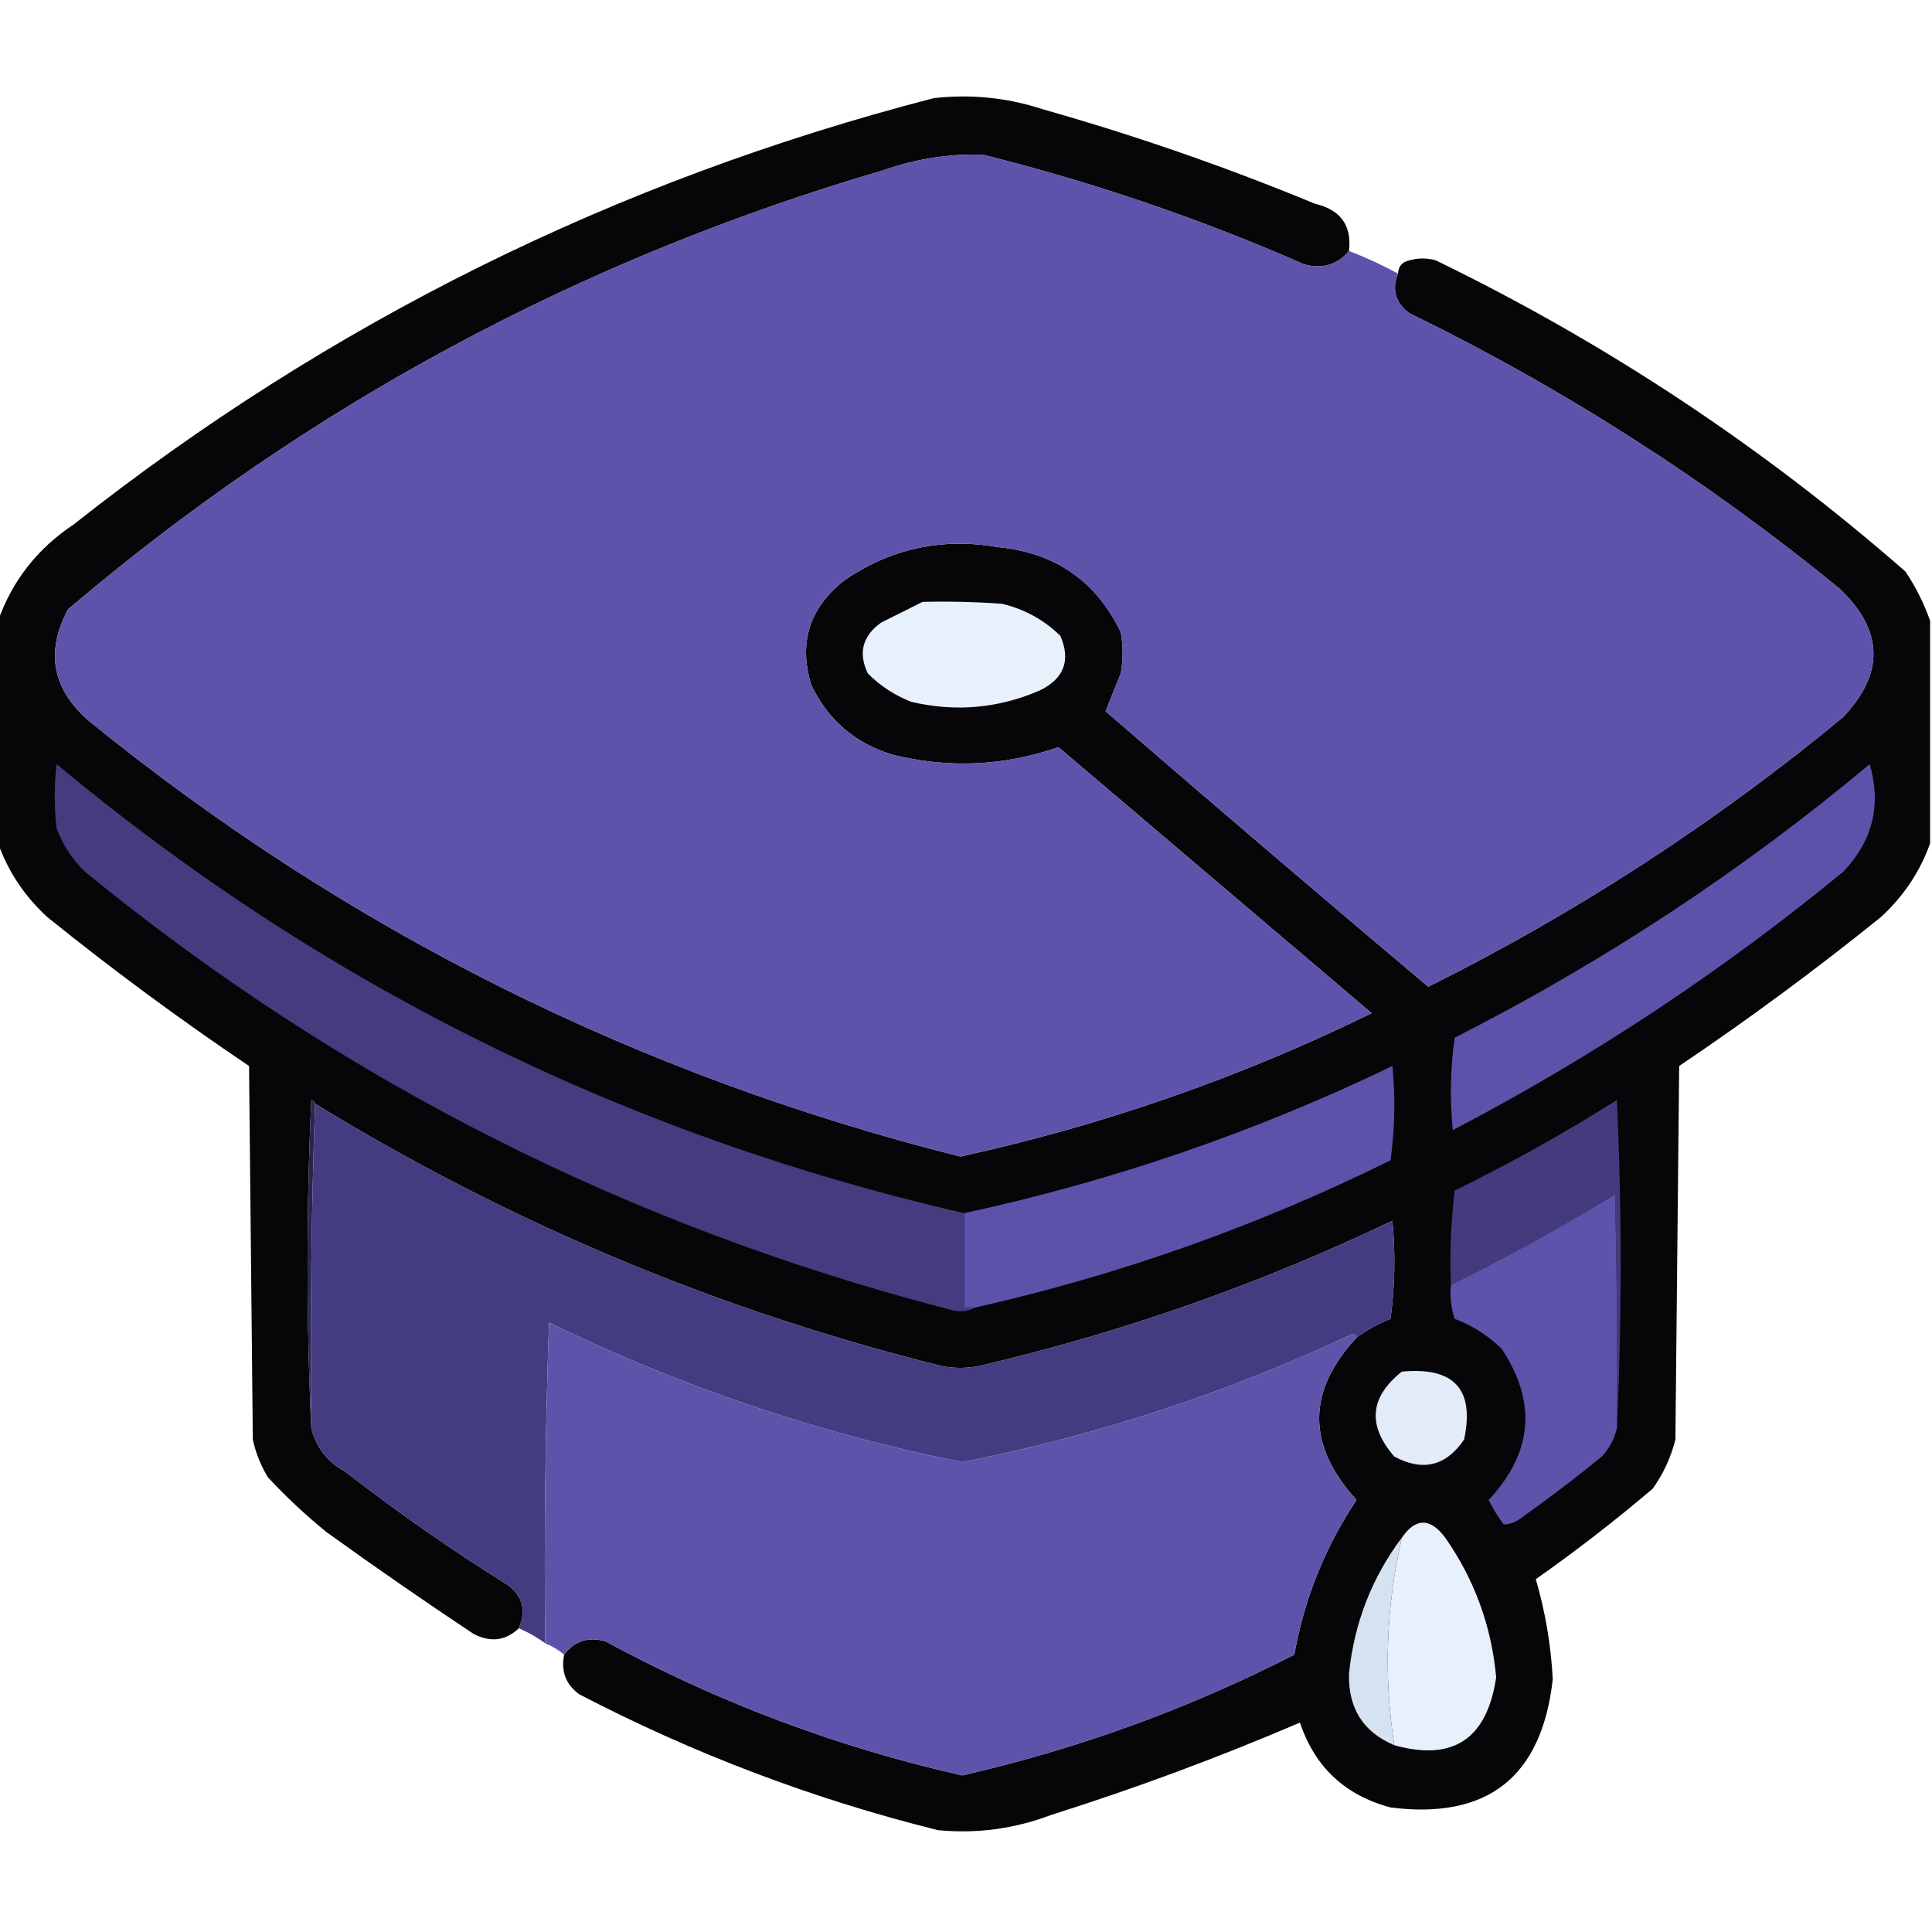
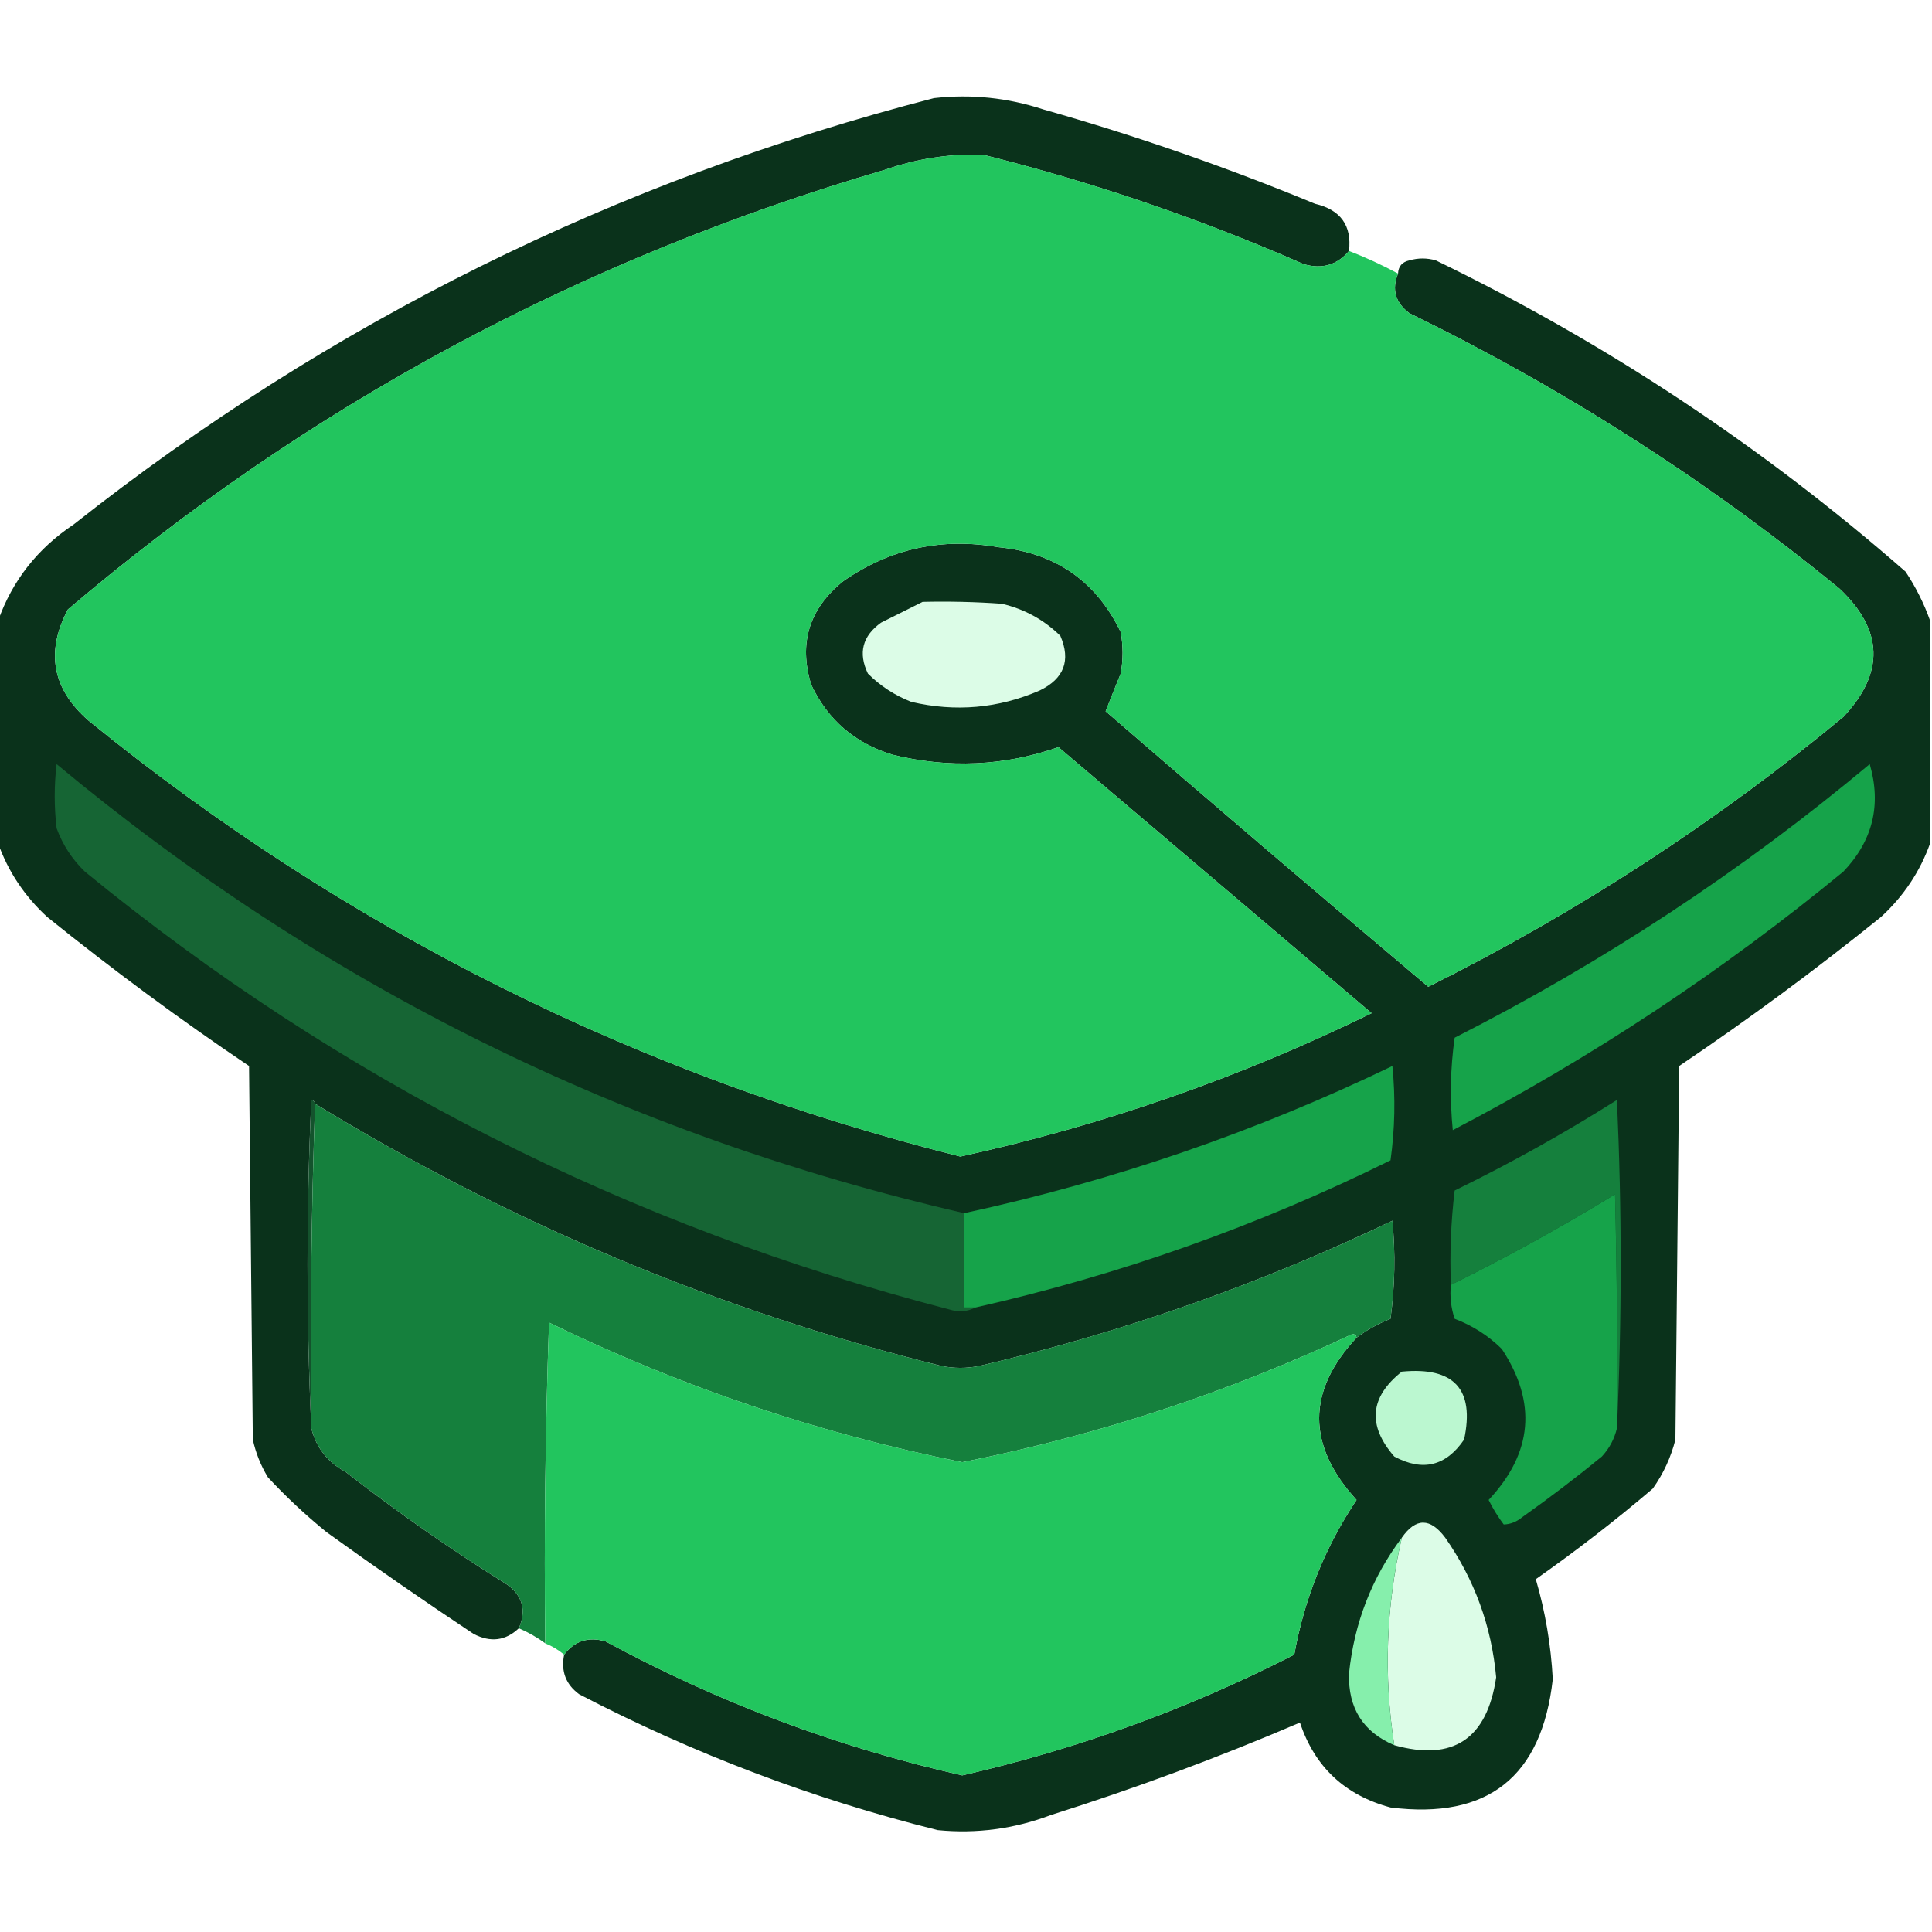
<svg xmlns="http://www.w3.org/2000/svg" version="1.1" width="512px" height="512px" style="shape-rendering:geometricPrecision; text-rendering:geometricPrecision; image-rendering:optimizeQuality; fill-rule:evenodd; clip-rule:evenodd">
  <g>
-     <path style="opacity:0.98" fill="#010002" d="M 357.5,66.5 C 354.357,70.24 350.357,71.407 345.5,70C 317.995,57.943 289.661,48.276 260.5,41C 251.626,40.715 242.96,42.048 234.5,45C 153.73,68.623 81.563,107.456 18,161.5C 12.026,172.783 13.86,182.617 23.5,191C 91.681,246.424 168.681,284.924 254.5,306.5C 292.385,298.205 328.718,285.539 363.5,268.5C 335.833,245 308.167,221.5 280.5,198C 266.136,203.019 251.47,203.686 236.5,200C 226.573,196.965 219.406,190.799 215,181.5C 211.596,170.46 214.429,161.293 223.5,154C 235.843,145.396 249.509,142.396 264.5,145C 279.622,146.465 290.456,153.965 297,167.5C 297.667,171.167 297.667,174.833 297,178.5C 295.581,181.974 294.248,185.307 293,188.5C 321.353,213.021 349.853,237.354 378.5,261.5C 417.998,241.8 454.665,217.967 488.5,190C 499.47,178.339 499.137,167.006 487.5,156C 452.451,127.327 414.451,102.994 373.5,83C 369.778,80.203 368.778,76.703 370.5,72.5C 370.574,70.589 371.574,69.422 373.5,69C 375.833,68.333 378.167,68.333 380.5,69C 425.8,91.004 467.3,118.504 505,151.5C 507.74,155.647 509.907,159.98 511.5,164.5C 511.5,184.167 511.5,203.833 511.5,223.5C 508.827,230.984 504.494,237.484 498.5,243C 481.23,256.938 463.396,270.105 445,282.5C 444.667,315.5 444.333,348.5 444,381.5C 442.81,386.213 440.81,390.547 438,394.5C 428.028,402.984 417.695,410.984 407,418.5C 409.512,427.076 411.012,435.909 411.5,445C 408.599,470.909 394.266,482.242 368.5,479C 356.421,475.752 348.421,468.252 344.5,456.5C 322.966,465.736 300.966,473.902 278.5,481C 268.797,484.675 258.797,486.008 248.5,485C 215.409,476.748 183.743,464.748 153.5,449C 149.952,446.409 148.618,442.909 149.5,438.5C 152.293,434.829 155.96,433.662 160.5,435C 190.375,451.18 221.875,463.014 255,470.5C 285.682,463.49 315.016,452.823 343,438.5C 345.668,423.657 351.168,409.99 359.5,397.5C 346.284,383.004 346.284,368.67 359.5,354.5C 362.248,352.428 365.248,350.761 368.5,349.5C 369.665,340.853 369.832,332.186 369,323.5C 333.948,340.296 297.448,353.129 259.5,362C 256.167,362.667 252.833,362.667 249.5,362C 190.502,347.327 135.168,324.16 83.5,292.5C 83.44,291.957 83.107,291.624 82.5,291.5C 81.17,320.664 81.17,349.664 82.5,378.5C 83.796,383.633 86.796,387.467 91.5,390C 105.309,400.739 119.643,410.739 134.5,420C 138.531,423.001 139.531,426.834 137.5,431.5C 133.99,434.833 129.99,435.333 125.5,433C 112.326,424.247 99.326,415.247 86.5,406C 80.964,401.496 75.797,396.663 71,391.5C 69.107,388.382 67.774,385.049 67,381.5C 66.667,348.5 66.333,315.5 66,282.5C 47.604,270.105 29.77,256.938 12.5,243C 6.506,237.484 2.173,230.984 -0.5,223.5C -0.5,203.833 -0.5,184.167 -0.5,164.5C 3.255,153.89 9.921,145.39 19.5,139C 87.258,85.456 163.258,47.789 247.5,26C 257.387,24.889 267.054,25.889 276.5,29C 301.003,35.945 325.003,44.279 348.5,54C 355.274,55.589 358.274,59.755 357.5,66.5 Z" />
+     <path style="opacity:0.98" fill="#052e16" d="M 357.5,66.5 C 354.357,70.24 350.357,71.407 345.5,70C 317.995,57.943 289.661,48.276 260.5,41C 251.626,40.715 242.96,42.048 234.5,45C 153.73,68.623 81.563,107.456 18,161.5C 12.026,172.783 13.86,182.617 23.5,191C 91.681,246.424 168.681,284.924 254.5,306.5C 292.385,298.205 328.718,285.539 363.5,268.5C 335.833,245 308.167,221.5 280.5,198C 266.136,203.019 251.47,203.686 236.5,200C 226.573,196.965 219.406,190.799 215,181.5C 211.596,170.46 214.429,161.293 223.5,154C 235.843,145.396 249.509,142.396 264.5,145C 279.622,146.465 290.456,153.965 297,167.5C 297.667,171.167 297.667,174.833 297,178.5C 295.581,181.974 294.248,185.307 293,188.5C 321.353,213.021 349.853,237.354 378.5,261.5C 417.998,241.8 454.665,217.967 488.5,190C 499.47,178.339 499.137,167.006 487.5,156C 452.451,127.327 414.451,102.994 373.5,83C 369.778,80.203 368.778,76.703 370.5,72.5C 370.574,70.589 371.574,69.422 373.5,69C 375.833,68.333 378.167,68.333 380.5,69C 425.8,91.004 467.3,118.504 505,151.5C 507.74,155.647 509.907,159.98 511.5,164.5C 511.5,184.167 511.5,203.833 511.5,223.5C 508.827,230.984 504.494,237.484 498.5,243C 481.23,256.938 463.396,270.105 445,282.5C 444.667,315.5 444.333,348.5 444,381.5C 442.81,386.213 440.81,390.547 438,394.5C 428.028,402.984 417.695,410.984 407,418.5C 409.512,427.076 411.012,435.909 411.5,445C 408.599,470.909 394.266,482.242 368.5,479C 356.421,475.752 348.421,468.252 344.5,456.5C 322.966,465.736 300.966,473.902 278.5,481C 268.797,484.675 258.797,486.008 248.5,485C 215.409,476.748 183.743,464.748 153.5,449C 149.952,446.409 148.618,442.909 149.5,438.5C 152.293,434.829 155.96,433.662 160.5,435C 190.375,451.18 221.875,463.014 255,470.5C 285.682,463.49 315.016,452.823 343,438.5C 345.668,423.657 351.168,409.99 359.5,397.5C 346.284,383.004 346.284,368.67 359.5,354.5C 362.248,352.428 365.248,350.761 368.5,349.5C 369.665,340.853 369.832,332.186 369,323.5C 333.948,340.296 297.448,353.129 259.5,362C 256.167,362.667 252.833,362.667 249.5,362C 190.502,347.327 135.168,324.16 83.5,292.5C 83.44,291.957 83.107,291.624 82.5,291.5C 81.17,320.664 81.17,349.664 82.5,378.5C 83.796,383.633 86.796,387.467 91.5,390C 105.309,400.739 119.643,410.739 134.5,420C 138.531,423.001 139.531,426.834 137.5,431.5C 133.99,434.833 129.99,435.333 125.5,433C 112.326,424.247 99.326,415.247 86.5,406C 80.964,401.496 75.797,396.663 71,391.5C 69.107,388.382 67.774,385.049 67,381.5C 66.667,348.5 66.333,315.5 66,282.5C 47.604,270.105 29.77,256.938 12.5,243C 6.506,237.484 2.173,230.984 -0.5,223.5C -0.5,203.833 -0.5,184.167 -0.5,164.5C 3.255,153.89 9.921,145.39 19.5,139C 87.258,85.456 163.258,47.789 247.5,26C 257.387,24.889 267.054,25.889 276.5,29C 301.003,35.945 325.003,44.279 348.5,54C 355.274,55.589 358.274,59.755 357.5,66.5 Z" />
  </g>
  <g>
-     <path style="opacity:1" fill="#5d53ab" d="M 357.5,66.5 C 361.958,68.229 366.291,70.229 370.5,72.5C 368.778,76.703 369.778,80.203 373.5,83C 414.451,102.994 452.451,127.327 487.5,156C 499.137,167.006 499.47,178.339 488.5,190C 454.665,217.967 417.998,241.8 378.5,261.5C 349.853,237.354 321.353,213.021 293,188.5C 294.248,185.307 295.581,181.974 297,178.5C 297.667,174.833 297.667,171.167 297,167.5C 290.456,153.965 279.622,146.465 264.5,145C 249.509,142.396 235.843,145.396 223.5,154C 214.429,161.293 211.596,170.46 215,181.5C 219.406,190.799 226.573,196.965 236.5,200C 251.47,203.686 266.136,203.019 280.5,198C 308.167,221.5 335.833,245 363.5,268.5C 328.718,285.539 292.385,298.205 254.5,306.5C 168.681,284.924 91.681,246.424 23.5,191C 13.86,182.617 12.026,172.783 18,161.5C 81.563,107.456 153.73,68.623 234.5,45C 242.96,42.048 251.626,40.715 260.5,41C 289.661,48.276 317.995,57.943 345.5,70C 350.357,71.407 354.357,70.24 357.5,66.5 Z" />
+     <path style="opacity:1" fill="#22c55e" d="M 357.5,66.5 C 361.958,68.229 366.291,70.229 370.5,72.5C 368.778,76.703 369.778,80.203 373.5,83C 414.451,102.994 452.451,127.327 487.5,156C 499.137,167.006 499.47,178.339 488.5,190C 454.665,217.967 417.998,241.8 378.5,261.5C 349.853,237.354 321.353,213.021 293,188.5C 294.248,185.307 295.581,181.974 297,178.5C 297.667,174.833 297.667,171.167 297,167.5C 290.456,153.965 279.622,146.465 264.5,145C 249.509,142.396 235.843,145.396 223.5,154C 214.429,161.293 211.596,170.46 215,181.5C 219.406,190.799 226.573,196.965 236.5,200C 251.47,203.686 266.136,203.019 280.5,198C 308.167,221.5 335.833,245 363.5,268.5C 328.718,285.539 292.385,298.205 254.5,306.5C 168.681,284.924 91.681,246.424 23.5,191C 13.86,182.617 12.026,172.783 18,161.5C 81.563,107.456 153.73,68.623 234.5,45C 242.96,42.048 251.626,40.715 260.5,41C 289.661,48.276 317.995,57.943 345.5,70C 350.357,71.407 354.357,70.24 357.5,66.5 Z" />
  </g>
  <g>
-     <path style="opacity:1" fill="#e8f0fb" d="M 244.5,159.5 C 251.508,159.334 258.508,159.5 265.5,160C 271.486,161.408 276.652,164.242 281,168.5C 283.823,175.032 281.989,179.865 275.5,183C 264.541,187.736 253.207,188.736 241.5,186C 237.127,184.287 233.293,181.787 230,178.5C 227.382,173.054 228.549,168.554 233.5,165C 237.259,163.121 240.925,161.287 244.5,159.5 Z" />
+     <path style="opacity:1" fill="#dcfce7" d="M 244.5,159.5 C 251.508,159.334 258.508,159.5 265.5,160C 271.486,161.408 276.652,164.242 281,168.5C 283.823,175.032 281.989,179.865 275.5,183C 264.541,187.736 253.207,188.736 241.5,186C 237.127,184.287 233.293,181.787 230,178.5C 227.382,173.054 228.549,168.554 233.5,165C 237.259,163.121 240.925,161.287 244.5,159.5 Z" />
  </g>
  <g>
-     <path style="opacity:1" fill="#443c7f" d="M 255.5,321.5 C 255.5,329.833 255.5,338.167 255.5,346.5C 256.5,346.5 257.5,346.5 258.5,346.5C 256.372,347.629 254.039,347.796 251.5,347C 166.35,324.927 90.017,286.261 22.5,231C 19.117,227.731 16.617,223.897 15,219.5C 14.333,213.833 14.333,208.167 15,202.5C 85.433,261.132 165.6,300.799 255.5,321.5 Z" />
+     <path style="opacity:1" fill="#166534" d="M 255.5,321.5 C 255.5,329.833 255.5,338.167 255.5,346.5C 256.5,346.5 257.5,346.5 258.5,346.5C 256.372,347.629 254.039,347.796 251.5,347C 166.35,324.927 90.017,286.261 22.5,231C 19.117,227.731 16.617,223.897 15,219.5C 14.333,213.833 14.333,208.167 15,202.5C 85.433,261.132 165.6,300.799 255.5,321.5 Z" />
  </g>
  <g>
-     <path style="opacity:1" fill="#5c52a9" d="M 495.5,202.5 C 498.635,213.329 496.302,222.829 488.5,231C 456.442,257.367 421.942,280.201 385,299.5C 384.185,291.254 384.352,283.088 385.5,275C 425.052,254.899 461.719,230.733 495.5,202.5 Z" />
+     <path style="opacity:1" fill="#16a34a" d="M 495.5,202.5 C 498.635,213.329 496.302,222.829 488.5,231C 456.442,257.367 421.942,280.201 385,299.5C 384.185,291.254 384.352,283.088 385.5,275C 425.052,254.899 461.719,230.733 495.5,202.5 Z" />
  </g>
  <g>
-     <path style="opacity:1" fill="#5c52a9" d="M 258.5,346.5 C 257.5,346.5 256.5,346.5 255.5,346.5C 255.5,338.167 255.5,329.833 255.5,321.5C 294.879,312.985 332.712,299.985 369,282.5C 369.832,290.853 369.665,299.187 368.5,307.5C 333.367,324.877 296.7,337.877 258.5,346.5 Z" />
+     <path style="opacity:1" fill="#16a34a" d="M 258.5,346.5 C 257.5,346.5 256.5,346.5 255.5,346.5C 255.5,338.167 255.5,329.833 255.5,321.5C 294.879,312.985 332.712,299.985 369,282.5C 369.832,290.853 369.665,299.187 368.5,307.5C 333.367,324.877 296.7,337.877 258.5,346.5 Z" />
  </g>
  <g>
-     <path style="opacity:1" fill="#2a254f" d="M 83.5,292.5 C 82.502,320.995 82.169,349.662 82.5,378.5C 81.17,349.664 81.17,320.664 82.5,291.5C 83.107,291.624 83.44,291.957 83.5,292.5 Z" />
+     <path style="opacity:1" fill="#14532d" d="M 83.5,292.5 C 82.502,320.995 82.169,349.662 82.5,378.5C 81.17,349.664 81.17,320.664 82.5,291.5C 83.107,291.624 83.44,291.957 83.5,292.5 Z" />
  </g>
  <g>
-     <path style="opacity:1" fill="#443c80" d="M 83.5,292.5 C 135.168,324.16 190.502,347.327 249.5,362C 252.833,362.667 256.167,362.667 259.5,362C 297.448,353.129 333.948,340.296 369,323.5C 369.832,332.186 369.665,340.853 368.5,349.5C 365.248,350.761 362.248,352.428 359.5,354.5C 359.44,353.957 359.107,353.624 358.5,353.5C 325.358,369.075 290.858,380.408 255,387.5C 216.952,379.873 180.452,367.539 145.5,350.5C 144.5,378.825 144.167,407.159 144.5,435.5C 142.33,433.914 139.996,432.58 137.5,431.5C 139.531,426.834 138.531,423.001 134.5,420C 119.643,410.739 105.309,400.739 91.5,390C 86.796,387.467 83.796,383.633 82.5,378.5C 82.169,349.662 82.502,320.995 83.5,292.5 Z" />
+     <path style="opacity:1" fill="#15803d" d="M 83.5,292.5 C 135.168,324.16 190.502,347.327 249.5,362C 252.833,362.667 256.167,362.667 259.5,362C 297.448,353.129 333.948,340.296 369,323.5C 369.832,332.186 369.665,340.853 368.5,349.5C 365.248,350.761 362.248,352.428 359.5,354.5C 359.44,353.957 359.107,353.624 358.5,353.5C 325.358,369.075 290.858,380.408 255,387.5C 216.952,379.873 180.452,367.539 145.5,350.5C 144.5,378.825 144.167,407.159 144.5,435.5C 142.33,433.914 139.996,432.58 137.5,431.5C 139.531,426.834 138.531,423.001 134.5,420C 119.643,410.739 105.309,400.739 91.5,390C 86.796,387.467 83.796,383.633 82.5,378.5C 82.169,349.662 82.502,320.995 83.5,292.5 Z" />
  </g>
  <g>
-     <path style="opacity:1" fill="#433b7e" d="M 428.5,378.5 C 428.667,357.831 428.5,337.164 428,316.5C 413.848,325.159 399.348,333.159 384.5,340.5C 384.169,332.14 384.502,323.807 385.5,315.5C 400.318,308.261 414.651,300.261 428.5,291.5C 429.83,320.664 429.83,349.664 428.5,378.5 Z" />
+     <path style="opacity:1" fill="#15803d" d="M 428.5,378.5 C 428.667,357.831 428.5,337.164 428,316.5C 413.848,325.159 399.348,333.159 384.5,340.5C 384.169,332.14 384.502,323.807 385.5,315.5C 400.318,308.261 414.651,300.261 428.5,291.5C 429.83,320.664 429.83,349.664 428.5,378.5 Z" />
  </g>
  <g>
-     <path style="opacity:1" fill="#5d53aa" d="M 428.5,378.5 C 427.828,381.343 426.495,383.843 424.5,386C 417.68,391.576 410.68,396.909 403.5,402C 401.945,403.289 400.279,403.956 398.5,404C 396.968,401.966 395.635,399.799 394.5,397.5C 406.182,385.023 407.348,371.69 398,357.5C 394.394,353.948 390.227,351.281 385.5,349.5C 384.516,346.572 384.183,343.572 384.5,340.5C 399.348,333.159 413.848,325.159 428,316.5C 428.5,337.164 428.667,357.831 428.5,378.5 Z" />
+     <path style="opacity:1" fill="#16a34a" d="M 428.5,378.5 C 427.828,381.343 426.495,383.843 424.5,386C 417.68,391.576 410.68,396.909 403.5,402C 401.945,403.289 400.279,403.956 398.5,404C 396.968,401.966 395.635,399.799 394.5,397.5C 406.182,385.023 407.348,371.69 398,357.5C 394.394,353.948 390.227,351.281 385.5,349.5C 384.516,346.572 384.183,343.572 384.5,340.5C 399.348,333.159 413.848,325.159 428,316.5C 428.5,337.164 428.667,357.831 428.5,378.5 Z" />
  </g>
  <g>
-     <path style="opacity:1" fill="#5d53ab" d="M 359.5,354.5 C 346.284,368.67 346.284,383.004 359.5,397.5C 351.168,409.99 345.668,423.657 343,438.5C 315.016,452.823 285.682,463.49 255,470.5C 221.875,463.014 190.375,451.18 160.5,435C 155.96,433.662 152.293,434.829 149.5,438.5C 148.035,437.263 146.368,436.263 144.5,435.5C 144.167,407.159 144.5,378.825 145.5,350.5C 180.452,367.539 216.952,379.873 255,387.5C 290.858,380.408 325.358,369.075 358.5,353.5C 359.107,353.624 359.44,353.957 359.5,354.5 Z" />
+     <path style="opacity:1" fill="#22c55e" d="M 359.5,354.5 C 346.284,368.67 346.284,383.004 359.5,397.5C 351.168,409.99 345.668,423.657 343,438.5C 315.016,452.823 285.682,463.49 255,470.5C 221.875,463.014 190.375,451.18 160.5,435C 155.96,433.662 152.293,434.829 149.5,438.5C 148.035,437.263 146.368,436.263 144.5,435.5C 144.167,407.159 144.5,378.825 145.5,350.5C 180.452,367.539 216.952,379.873 255,387.5C 290.858,380.408 325.358,369.075 358.5,353.5C 359.107,353.624 359.44,353.957 359.5,354.5 Z" />
  </g>
  <g>
-     <path style="opacity:1" fill="#e2ebf7" d="M 371.5,363.5 C 385.348,362.173 390.848,368.173 388,381.5C 383.206,388.541 377.039,390.041 369.5,386C 362.323,377.749 362.99,370.249 371.5,363.5 Z" />
+     <path style="opacity:1" fill="#bbf7d0" d="M 371.5,363.5 C 385.348,362.173 390.848,368.173 388,381.5C 383.206,388.541 377.039,390.041 369.5,386C 362.323,377.749 362.99,370.249 371.5,363.5 Z" />
  </g>
  <g>
-     <path style="opacity:1" fill="#e8f0fb" d="M 369.5,462.5 C 366.643,444.071 367.309,425.738 371.5,407.5C 375.202,402.193 379.036,402.193 383,407.5C 390.758,418.604 395.258,430.938 396.5,444.5C 394.09,460.851 385.09,466.851 369.5,462.5 Z" />
+     <path style="opacity:1" fill="#dcfce7" d="M 369.5,462.5 C 366.643,444.071 367.309,425.738 371.5,407.5C 375.202,402.193 379.036,402.193 383,407.5C 390.758,418.604 395.258,430.938 396.5,444.5C 394.09,460.851 385.09,466.851 369.5,462.5 Z" />
  </g>
  <g>
-     <path style="opacity:1" fill="#d5e2f2" d="M 371.5,407.5 C 367.309,425.738 366.643,444.071 369.5,462.5C 361.244,459.012 357.244,452.679 357.5,443.5C 358.883,430.091 363.55,418.091 371.5,407.5 Z" />
+     <path style="opacity:1" fill="#86efac" d="M 371.5,407.5 C 367.309,425.738 366.643,444.071 369.5,462.5C 361.244,459.012 357.244,452.679 357.5,443.5C 358.883,430.091 363.55,418.091 371.5,407.5 Z" />
  </g>
</svg>
